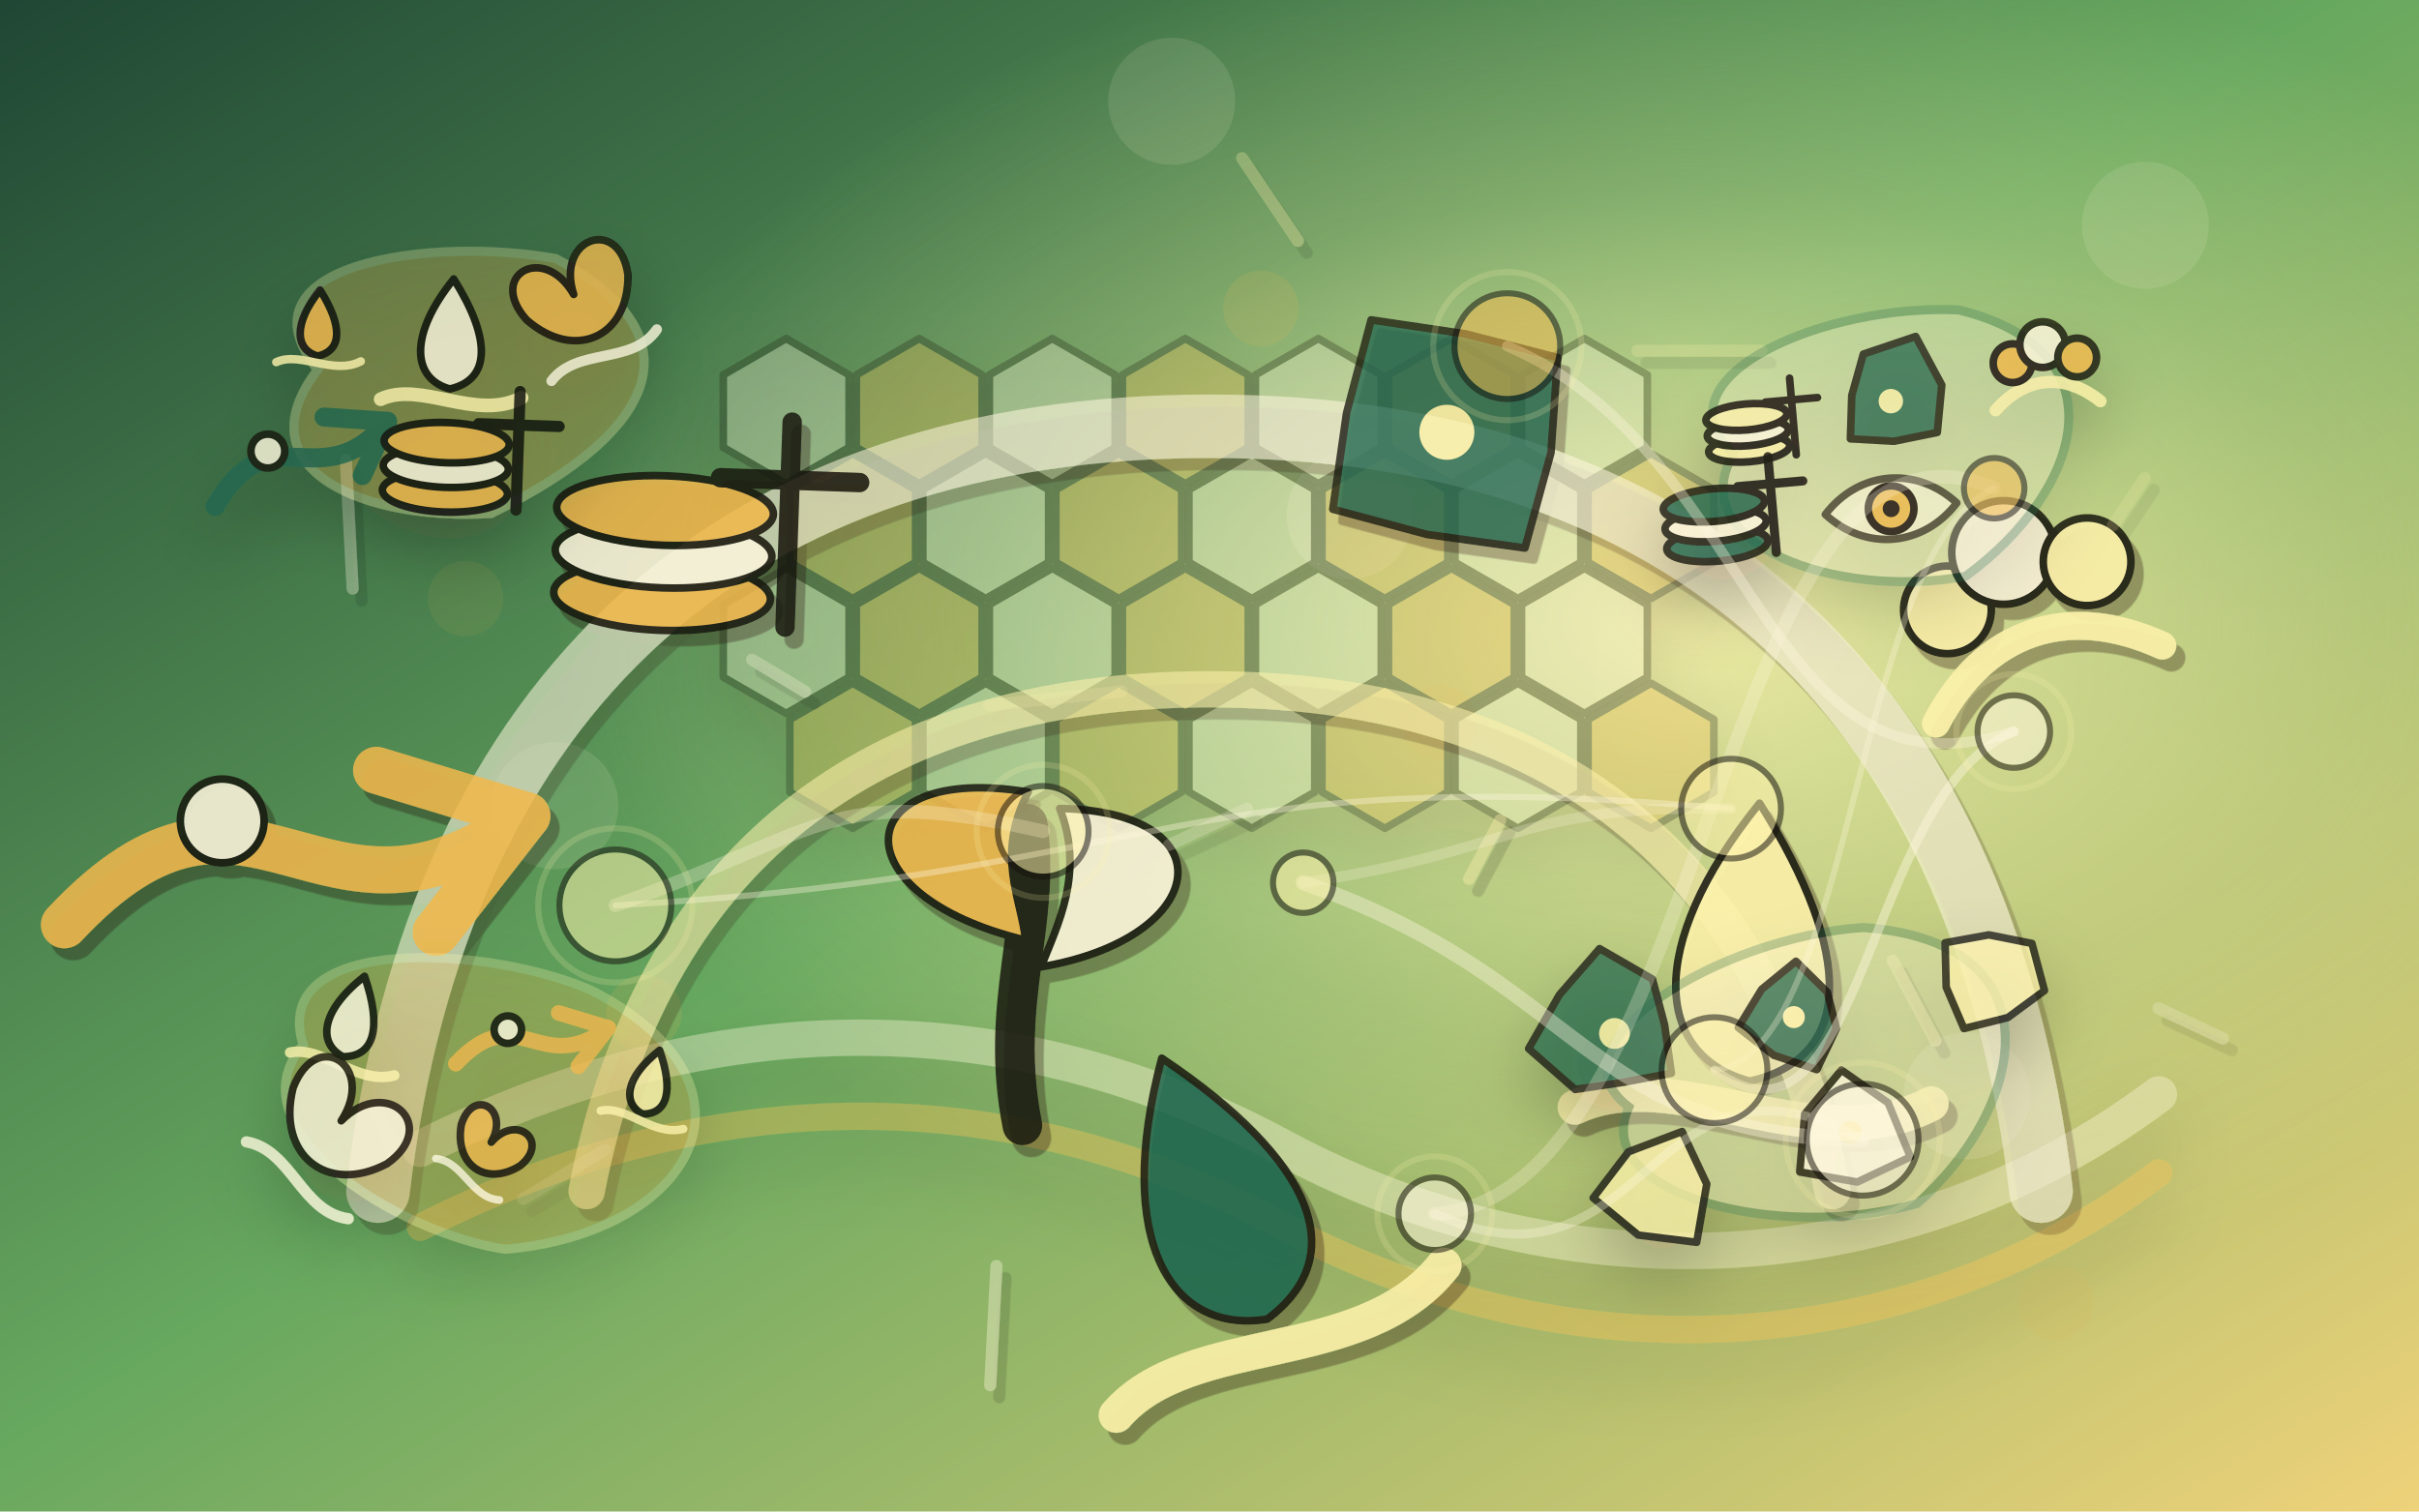
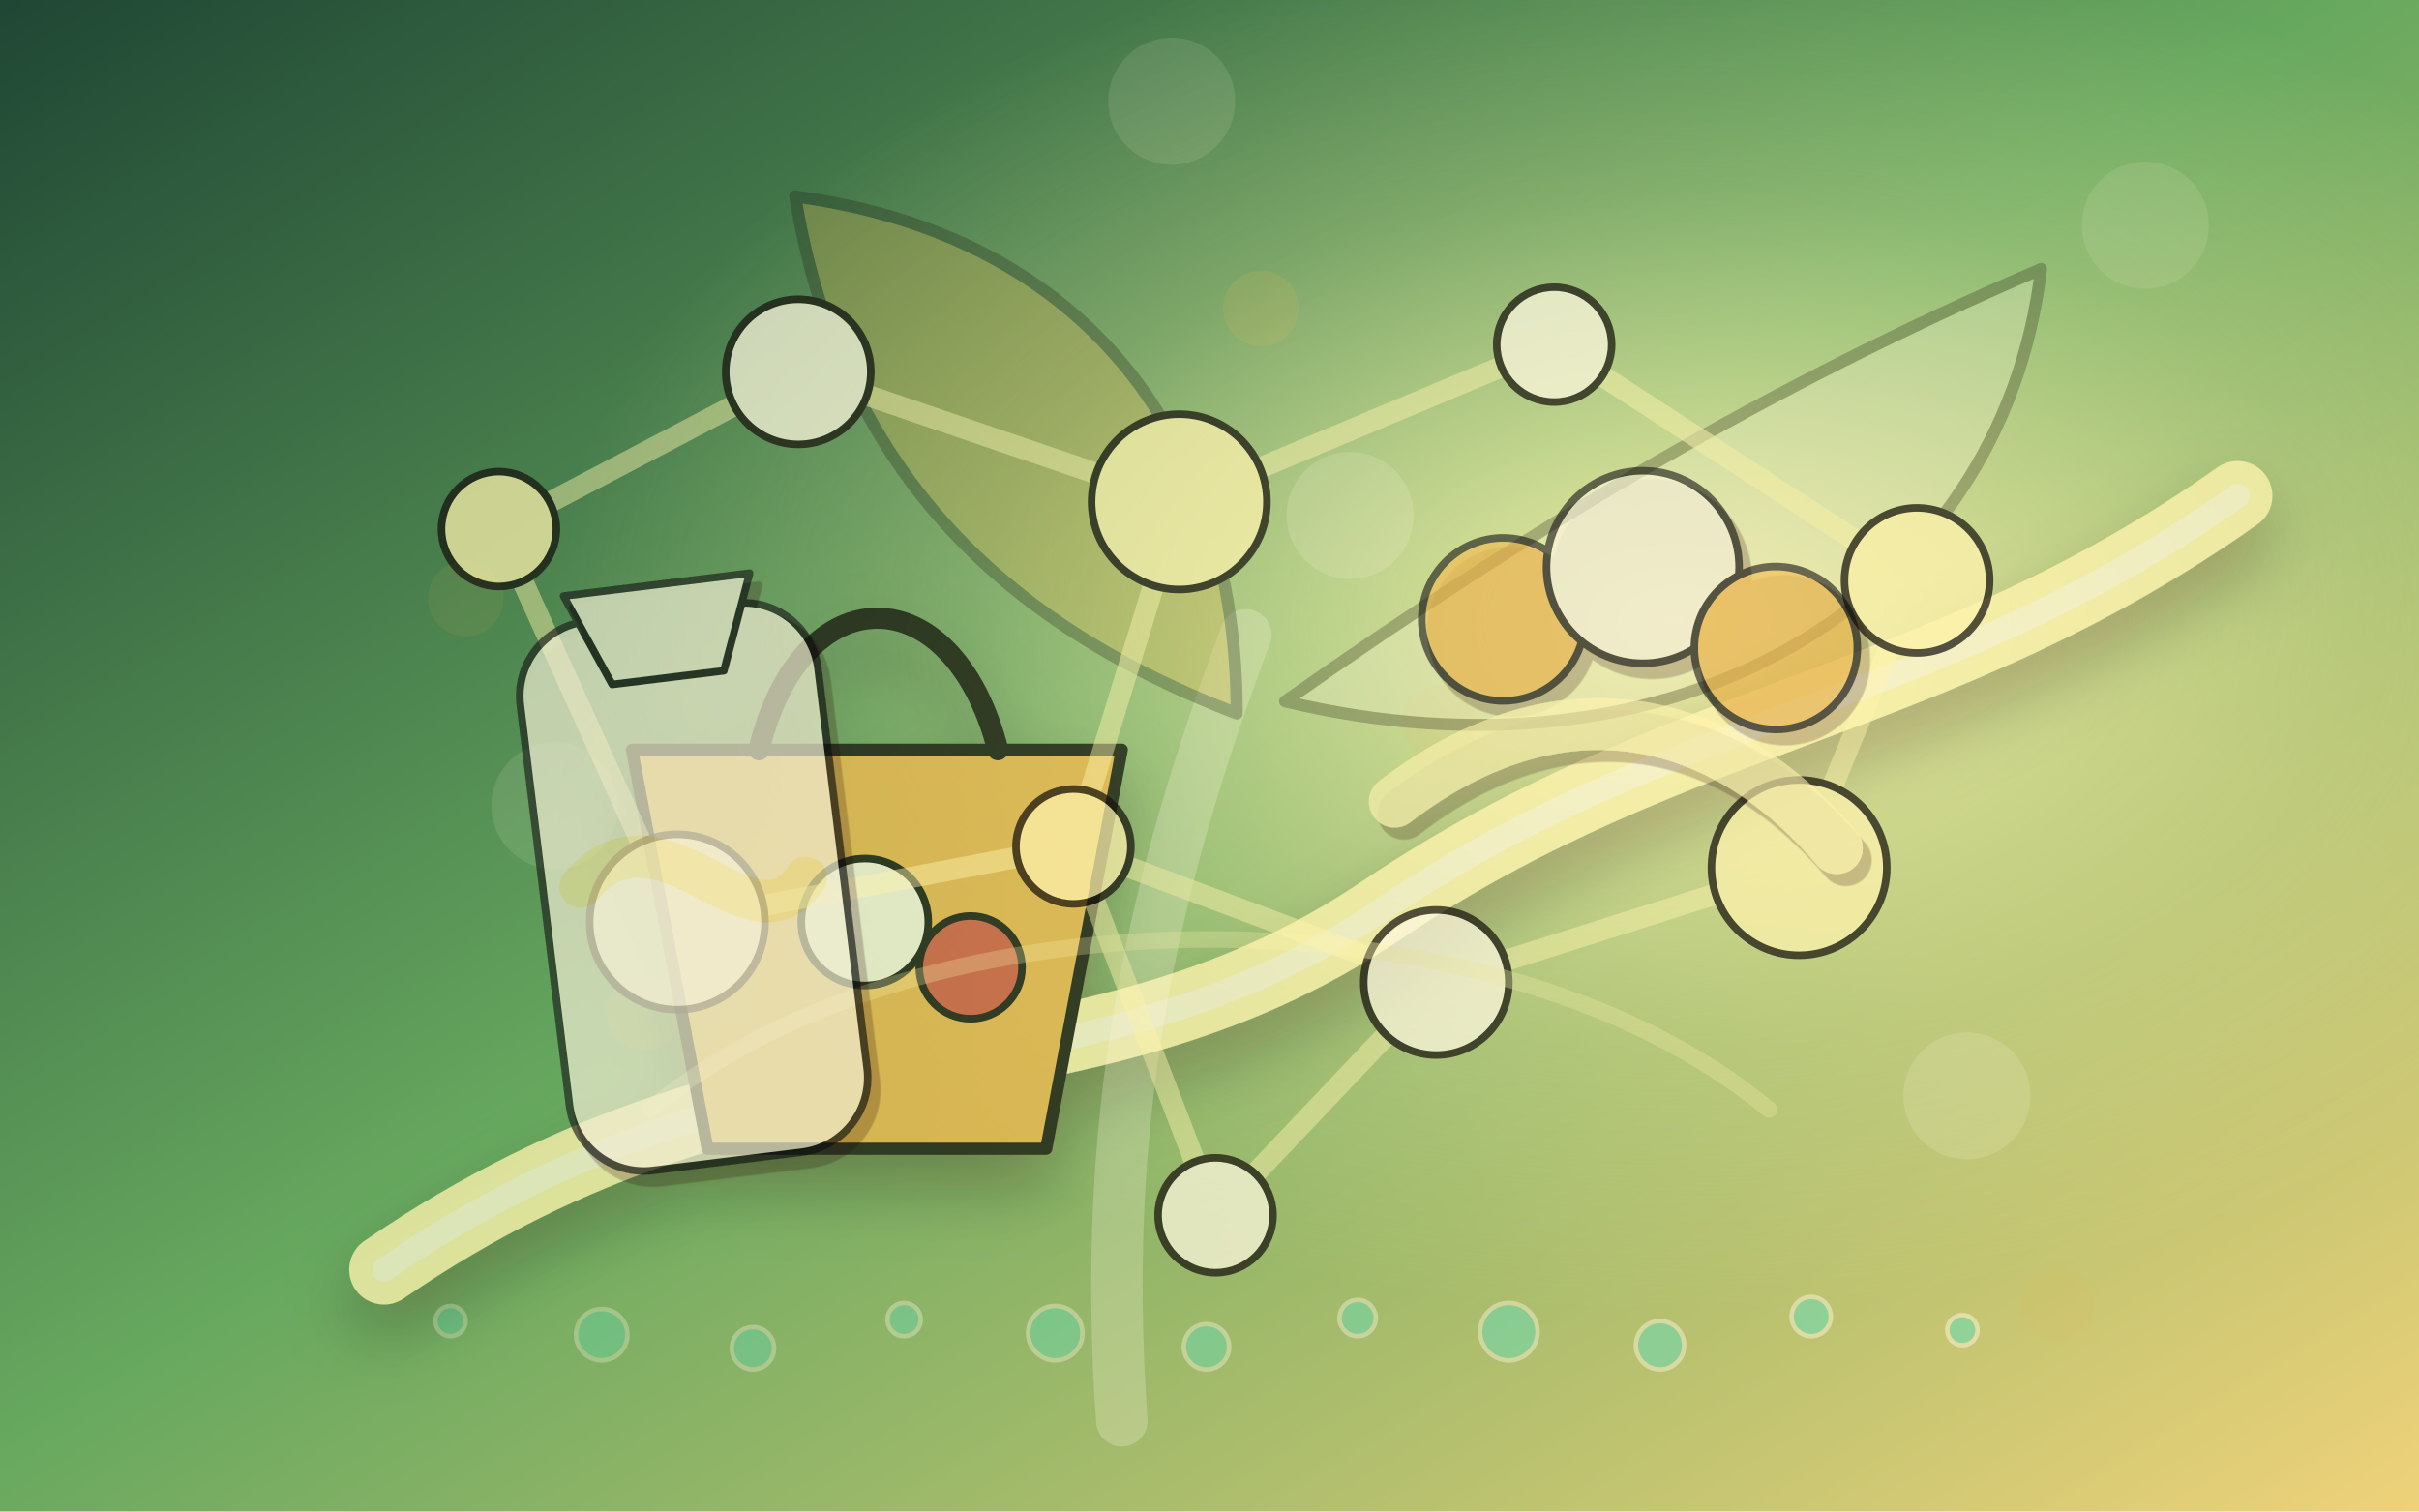
<svg xmlns="http://www.w3.org/2000/svg" width="1600" height="1000" viewBox="0 0 1600 1000" role="img" aria-labelledby="title desc">
  <defs>
    <linearGradient id="posterBg" x1="0" y1="0" x2="1" y2="1">
      <stop offset="0%" stop-color="#1f4634" />
      <stop offset="48%" stop-color="#67a85f" />
      <stop offset="100%" stop-color="#efd27a" />
    </linearGradient>
    <radialGradient id="warmGlow" cx="69%" cy="41%" r="46%">
      <stop offset="0%" stop-color="#fff3ad" stop-opacity=".88" />
      <stop offset="62%" stop-color="#fff3ad" stop-opacity=".24" />
      <stop offset="100%" stop-color="#fff3ad" stop-opacity="0" />
    </radialGradient>
    <filter id="posterShadow" x="-20%" y="-20%" width="140%" height="150%">
      <feDropShadow dx="0" dy="22" stdDeviation="22" flood-color="#140d08" flood-opacity=".32" />
    </filter>
    <filter id="hardInk" x="-20%" y="-20%" width="140%" height="150%">
      <feDropShadow dx="6" dy="8" stdDeviation="0" flood-color="#12100c" flood-opacity=".34" />
    </filter>
    <style>
      .ink { stroke: #16120d; stroke-width: 8; stroke-linecap: round; stroke-linejoin: round; }
      .thin { stroke: #16120d; stroke-width: 5; stroke-linecap: round; stroke-linejoin: round; }
    </style>
  </defs>
  <rect width="1600" height="1000" fill="url(#posterBg)" />
  <rect width="1600" height="1000" fill="url(#warmGlow)" />
  <circle cx="952" cy="478" r="25" fill="#f2b84d" opacity="0.08" />
  <circle cx="1419" cy="149" r="42" fill="#fff8df" opacity="0.11" />
  <circle cx="426" cy="670" r="25" fill="#f2b84d" opacity="0.13" />
  <circle cx="893" cy="341" r="42" fill="#fff8df" opacity="0.16" />
  <circle cx="1360" cy="862" r="25" fill="#f2b84d" opacity="0.08" />
  <circle cx="367" cy="533" r="42" fill="#fff8df" opacity="0.11" />
  <circle cx="834" cy="204" r="25" fill="#f2b84d" opacity="0.13" />
  <circle cx="1301" cy="725" r="42" fill="#fff8df" opacity="0.16" />
  <circle cx="308" cy="396" r="25" fill="#f2b84d" opacity="0.08" />
  <circle cx="775" cy="67" r="42" fill="#fff8df" opacity="0.11" />
-   <g filter="url(#posterShadow)" opacity=".36">
-     <g id="poster-growth-honeycomb">
-       <polygon points="561.6,296.0 520.0,320.0 478.4,296.0 478.4,248.0 520.0,224.0 561.6,248.0" fill="#fff8df" opacity=".78" class="thin" />
-       <polygon points="649.6,296.0 608.0,320.0 566.4,296.0 566.4,248.0 608.0,224.0 649.6,248.0" fill="#f2b84d" opacity=".78" class="thin" />
-       <polygon points="737.6,296.0 696.0,320.0 654.4,296.0 654.4,248.0 696.0,224.0 737.6,248.0" fill="#fff8df" opacity=".78" class="thin" />
-       <polygon points="825.6,296.0 784.0,320.0 742.4,296.0 742.4,248.0 784.0,224.0 825.6,248.0" fill="#f2b84d" opacity=".78" class="thin" />
-       <polygon points="913.6,296.0 872.0,320.0 830.4,296.0 830.4,248.0 872.0,224.0 913.6,248.0" fill="#fff8df" opacity=".78" class="thin" />
-       <polygon points="1001.6,296.0 960.0,320.0 918.4,296.0 918.4,248.0 960.0,224.0 1001.6,248.0" fill="#f2b84d" opacity=".78" class="thin" />
-       <polygon points="1089.6,296.0 1048.0,320.0 1006.4,296.0 1006.4,248.0 1048.0,224.0 1089.6,248.0" fill="#fff8df" opacity=".78" class="thin" />
-       <polygon points="605.6,372.0 564.0,396.0 522.4,372.0 522.4,324.0 564.0,300.0 605.6,324.0" fill="#f2b84d" opacity=".78" class="thin" />
-       <polygon points="693.6,372.0 652.0,396.0 610.4,372.0 610.4,324.0 652.0,300.0 693.6,324.0" fill="#fff8df" opacity=".78" class="thin" />
-       <polygon points="781.6,372.0 740.0,396.0 698.4,372.0 698.4,324.0 740.0,300.0 781.6,324.0" fill="#f2b84d" opacity=".78" class="thin" />
-       <polygon points="869.6,372.0 828.0,396.0 786.4,372.0 786.4,324.0 828.0,300.0 869.6,324.0" fill="#fff8df" opacity=".78" class="thin" />
-       <polygon points="957.6,372.0 916.0,396.0 874.4,372.0 874.4,324.0 916.0,300.0 957.6,324.0" fill="#f2b84d" opacity=".78" class="thin" />
-       <polygon points="1045.6,372.0 1004.0,396.0 962.4,372.0 962.4,324.0 1004.0,300.0 1045.6,324.0" fill="#fff8df" opacity=".78" class="thin" />
-       <polygon points="1133.6,372.0 1092.0,396.0 1050.4,372.0 1050.4,324.0 1092.0,300.0 1133.6,324.0" fill="#f2b84d" opacity=".78" class="thin" />
-       <polygon points="561.6,448.0 520.0,472.0 478.4,448.0 478.4,400.0 520.0,376.0 561.6,400.0" fill="#fff8df" opacity=".78" class="thin" />
-       <polygon points="649.6,448.0 608.0,472.0 566.4,448.0 566.4,400.0 608.0,376.0 649.6,400.0" fill="#f2b84d" opacity=".78" class="thin" />
-       <polygon points="737.6,448.0 696.0,472.0 654.4,448.0 654.4,400.0 696.0,376.0 737.6,400.0" fill="#fff8df" opacity=".78" class="thin" />
-       <polygon points="825.6,448.0 784.0,472.0 742.4,448.0 742.4,400.0 784.0,376.0 825.6,400.0" fill="#f2b84d" opacity=".78" class="thin" />
-       <polygon points="913.6,448.0 872.0,472.0 830.4,448.0 830.4,400.0 872.0,376.0 913.6,400.0" fill="#fff8df" opacity=".78" class="thin" />
-       <polygon points="1001.6,448.0 960.0,472.0 918.4,448.0 918.4,400.0 960.0,376.0 1001.6,400.0" fill="#f2b84d" opacity=".78" class="thin" />
-       <polygon points="1089.6,448.0 1048.0,472.0 1006.4,448.0 1006.4,400.0 1048.0,376.0 1089.6,400.0" fill="#fff8df" opacity=".78" class="thin" />
-       <polygon points="605.6,524.0 564.0,548.0 522.4,524.0 522.4,476.0 564.0,452.0 605.6,476.0" fill="#f2b84d" opacity=".78" class="thin" />
-       <polygon points="693.6,524.0 652.0,548.0 610.4,524.0 610.4,476.0 652.0,452.0 693.6,476.0" fill="#fff8df" opacity=".78" class="thin" />
-       <polygon points="781.6,524.0 740.0,548.0 698.4,524.0 698.4,476.0 740.0,452.0 781.6,476.0" fill="#f2b84d" opacity=".78" class="thin" />
-       <polygon points="869.6,524.0 828.0,548.0 786.4,524.0 786.4,476.0 828.0,452.0 869.6,476.0" fill="#fff8df" opacity=".78" class="thin" />
-       <polygon points="957.6,524.0 916.0,548.0 874.4,524.0 874.4,476.0 916.0,452.0 957.6,476.0" fill="#f2b84d" opacity=".78" class="thin" />
-       <polygon points="1045.6,524.0 1004.0,548.0 962.4,524.0 962.4,476.0 1004.0,452.0 1045.6,476.0" fill="#fff8df" opacity=".78" class="thin" />
-       <polygon points="1133.6,524.0 1092.0,548.0 1050.4,524.0 1050.4,476.0 1092.0,452.0 1133.6,476.0" fill="#f2b84d" opacity=".78" class="thin" />
-       <path d="M278 760 C472 662 670 662 850 760 C1038 860 1260 850 1428 724" fill="none" stroke="#fff8df" stroke-width="24" stroke-linecap="round" />
-       <path d="M278 812 C472 714 670 714 850 812 C1038 912 1260 902 1428 776" fill="none" stroke="#f2b84d" stroke-width="18" stroke-linecap="round" />
+   <g id="semantic-scene" data-scene-group="C08_GROWTH_FOOD_MATERIAL" data-primary-category="growth" filter="url(#posterShadow)" opacity=".76">
+     <g id="poster-growth-market-river">
+       <path d="M254 840 C510 664 710 740 914 602 C1110 470 1282 468 1480 328" fill="none" stroke="#fff3ad" stroke-width="46" stroke-linecap="round" />
+       <path d="M254 840 C510 664 710 740 914 602 C1110 470 1282 468 1480 328" fill="none" stroke="#fff8df" stroke-width="16" stroke-linecap="round" opacity=".78" />
+       <path d="M418 496 L742 496 L692 760 L468 760Z" fill="#f2b84d" class="ink" />
+       <path d="M502 496 C530 380 630 380 660 496" fill="none" stroke="#16120d" stroke-width="14" stroke-linecap="round" />
+       <circle cx="572" cy="610" r="42" fill="#fff8df" class="thin" />
+       <circle cx="642" cy="640" r="34" fill="#d95b42" class="thin" />
    </g>
  </g>
-   <g id="pair-signature-mural" filter="url(#hardInk)">
-     <g opacity=".98">
-       <path d="M250 788 C290 452 490 282 800 282 C1110 282 1310 452 1350 788" fill="none" stroke="#fff8df" stroke-width="42" stroke-linecap="round" opacity=".56" />
-       <path d="M388 788 C430 570 574 456 800 456 C1026 456 1170 570 1212 788" fill="none" stroke="#fff3ad" stroke-width="24" stroke-linecap="round" opacity=".56" />
-       <g transform="rotate(15.0 202.0 565.0)">
-         <g opacity=".86">
-           <path d="M60.1 651.5 C146.6 488.9 229.7 637.7 336.9 502.7" fill="none" stroke="#f2b84d" stroke-width="31.1" stroke-linecap="round" />
-           <path d="M336.9 502.7 L233.1 499.3 M336.9 502.7 L298.9 592.7" fill="none" stroke="#f2b84d" stroke-width="31.1" stroke-linecap="round" />
-           <circle cx="143.2" cy="558.1" r="27.7" fill="#fff8df" class="thin" />
-         </g>
-       </g>
-       <g transform="rotate(2.0 455.0 346.0)">
-         <g opacity=".86">
-           <ellipse cx="439.6" cy="394.6" rx="71.7" ry="23.0" fill="#f2b84d" class="thin" />
-           <ellipse cx="439.6" cy="366.5" rx="71.7" ry="23.0" fill="#fff8df" class="thin" />
-           <ellipse cx="439.6" cy="338.3" rx="71.7" ry="23.0" fill="#f2b84d" class="thin" />
-           <path d="M521.6 276.9 L521.6 412.6 M475.5 315.3 L567.6 315.3" stroke="#16120d" stroke-width="12.8" stroke-linecap="round" />
-         </g>
-       </g>
-       <g transform="rotate(10.0 678.0 643.0)">
-         <g transform="rotate(-9 678.0 643.0)" opacity=".86">
-           <path d="M678.0 744.5 C660.5 664.0 688.5 611.5 678.0 545.0" fill="none" stroke="#16120d" stroke-width="26.2" stroke-linecap="round" />
-           <path d="M678.0 622.0 C552.0 594.0 559.0 506.5 678.0 524.0 C657.0 566.0 674.5 594.0 678.0 622.0Z" fill="#f2b84d" class="thin" />
-           <path d="M688.5 639.5 C800.5 618.5 811.0 534.5 699.0 534.5 C716.5 576.5 699.0 611.5 688.5 639.5Z" fill="#fff8df" class="thin" />
-         </g>
-       </g>
-       <g transform="rotate(7.0 957.0 286.0)">
-         <g opacity=".78">
-           <polygon points="1027.0,290.9 1017.6,355.7 952.2,354.7 888.3,345.7 889.6,281.3 898.2,218.3 961.6,219.9 1023.7,228.0" fill="#23664f" class="thin" />
-           <circle cx="957.0" cy="286.0" r="18.2" fill="#fff3ad" />
-         </g>
-       </g>
-       <g transform="rotate(2.0 1160.0 641.0)">
-         <g opacity=".86">
-           <path d="M1160.0 531.3 C1085.7 630.4 1098.0 701.2 1160.0 715.3 C1227.3 697.6 1227.3 630.4 1160.0 531.3Z" fill="#fff3ad" class="thin" />
-           <path d="M1045.0 736.6 C1110.4 703.0 1206.0 768.4 1280.4 726.0" fill="none" stroke="#fff3ad" stroke-width="23.0" stroke-linecap="round" />
-         </g>
-       </g>
-       <g transform="rotate(-19.0 1333.0 388.0)">
-         <g opacity=".86">
-           <path d="M1253.8 456.6 C1304.0 409.1 1362.0 409.1 1412.2 456.6" fill="none" stroke="#fff3ad" stroke-width="18.5" stroke-linecap="round" />
-           <circle cx="1285.5" cy="388.0" r="29.0" fill="#fff3ad" class="thin" />
-           <circle cx="1333.0" cy="364.2" r="34.3" fill="#fff8df" class="thin" />
-           <circle cx="1383.2" cy="388.0" r="29.0" fill="#fff3ad" class="thin" />
-         </g>
-       </g>
-       <g transform="rotate(-22.0 810.0 803.0)">
-         <g opacity=".86">
-           <path d="M810.0 692.0 C734.8 792.3 747.4 863.9 810.0 878.2 C878.0 860.3 878.0 792.3 810.0 692.0Z" fill="#23664f" class="thin" />
-           <path d="M693.6 899.7 C759.9 865.6 856.5 931.9 931.7 888.9" fill="none" stroke="#fff3ad" stroke-width="23.3" stroke-linecap="round" />
-         </g>
-       </g>
-       <path d="M654.0 462.0 L742.0 462.0" stroke="#fff3ad" stroke-width="8" stroke-linecap="round" opacity="0.18" transform="rotate(174 698.0 462.0)" />
-       <path d="M1425.5 677.0 L1472.5 677.0" stroke="#fff8df" stroke-width="8" stroke-linecap="round" opacity="0.23" transform="rotate(25 1449.0 677.0)" />
-       <path d="M807.0 132.0 L873.0 132.0" stroke="#fff3ad" stroke-width="8" stroke-linecap="round" opacity="0.28" transform="rotate(56 840.0 132.0)" />
-       <path d="M188.5 347.0 L273.5 347.0" stroke="#fff8df" stroke-width="8" stroke-linecap="round" opacity="0.33" transform="rotate(87 231.0 347.0)" />
-       <path d="M960.0 562.0 L1004.0 562.0" stroke="#fff3ad" stroke-width="8" stroke-linecap="round" opacity="0.38" transform="rotate(118 982.0 562.0)" />
-       <path d="M341.5 777.0 L404.5 777.0" stroke="#fff8df" stroke-width="8" stroke-linecap="round" opacity="0.18" transform="rotate(149 373.0 777.0)" />
-       <path d="M1083.0 232.0 L1165.0 232.0" stroke="#fff3ad" stroke-width="8" stroke-linecap="round" opacity="0.23" transform="rotate(0 1124.0 232.0)" />
-       <path d="M494.5 447.0 L535.5 447.0" stroke="#fff8df" stroke-width="8" stroke-linecap="round" opacity="0.28" transform="rotate(31 515.0 447.0)" />
-       <path d="M1236.0 662.0 L1296.0 662.0" stroke="#fff3ad" stroke-width="8" stroke-linecap="round" opacity="0.33" transform="rotate(62 1266.0 662.0)" />
-       <path d="M617.5 877.0 L696.5 877.0" stroke="#fff8df" stroke-width="8" stroke-linecap="round" opacity="0.38" transform="rotate(93 657.0 877.0)" />
-       <path d="M1389.0 332.0 L1427.0 332.0" stroke="#fff3ad" stroke-width="8" stroke-linecap="round" opacity="0.18" transform="rotate(124 1408.0 332.0)" />
-       <path d="M770.5 547.0 L827.5 547.0" stroke="#fff8df" stroke-width="8" stroke-linecap="round" opacity="0.23" transform="rotate(155 799.0 547.0)" />
-     </g>
+   <g id="semantic-atmosphere" opacity=".72">
+     <path d="M742 940 C728 742 760 590 824 420" fill="none" stroke="#fff8df" stroke-width="34" stroke-linecap="round" opacity=".34" />
+     <path d="M818 472 C640 404 552 288 526 130 C720 156 818 292 818 472Z" fill="#f2b84d" opacity=".34" class="ink" />
+     <path d="M850 464 C1012 350 1168 256 1350 178 C1324 398 1108 526 850 464Z" fill="#fff8df" opacity=".34" class="ink" />
+     <path d="M330 350 L528 246" stroke="#fff3ad" stroke-width="14" stroke-linecap="round" opacity=".62" />
+     <path d="M528 246 L780 332" stroke="#fff3ad" stroke-width="14" stroke-linecap="round" opacity=".62" />
+     <path d="M780 332 L1028 228" stroke="#fff3ad" stroke-width="14" stroke-linecap="round" opacity=".62" />
+     <path d="M1028 228 L1268 384" stroke="#fff3ad" stroke-width="14" stroke-linecap="round" opacity=".62" />
+     <path d="M330 350 L448 610" stroke="#fff3ad" stroke-width="14" stroke-linecap="round" opacity=".62" />
+     <path d="M448 610 L710 560" stroke="#fff3ad" stroke-width="14" stroke-linecap="round" opacity=".62" />
+     <path d="M710 560 L950 650" stroke="#fff3ad" stroke-width="14" stroke-linecap="round" opacity=".62" />
+     <path d="M950 650 L1190 574" stroke="#fff3ad" stroke-width="14" stroke-linecap="round" opacity=".62" />
+     <path d="M1190 574 L1268 384" stroke="#fff3ad" stroke-width="14" stroke-linecap="round" opacity=".62" />
+     <path d="M710 560 L804 804" stroke="#fff3ad" stroke-width="14" stroke-linecap="round" opacity=".62" />
+     <path d="M950 650 L804 804" stroke="#fff3ad" stroke-width="14" stroke-linecap="round" opacity=".62" />
+     <path d="M780 332 L710 560" stroke="#fff3ad" stroke-width="14" stroke-linecap="round" opacity=".62" />
+     <circle cx="330" cy="350" r="38" fill="#fff3ad" class="thin" />
+     <circle cx="528" cy="246" r="48" fill="#fff8df" class="thin" />
+     <circle cx="780" cy="332" r="58" fill="#fff3ad" class="thin" />
+     <circle cx="1028" cy="228" r="38" fill="#fff8df" class="thin" />
+     <circle cx="1268" cy="384" r="48" fill="#fff3ad" class="thin" />
+     <circle cx="448" cy="610" r="58" fill="#fff8df" class="thin" />
+     <circle cx="710" cy="560" r="38" fill="#fff3ad" class="thin" />
+     <circle cx="950" cy="650" r="48" fill="#fff8df" class="thin" />
+     <circle cx="1190" cy="574" r="58" fill="#fff3ad" class="thin" />
+     <circle cx="804" cy="804" r="38" fill="#fff8df" class="thin" />
+     <path d="M430 734 C610 584 990 584 1170 734" fill="none" stroke="#fff3ad" stroke-width="11" stroke-linecap="round" opacity=".36" />
  </g>
-   <g id="semantic-layer-icons" filter="url(#posterShadow)">
-     <g transform="rotate(2.0 306.0 248.0)" opacity=".92">
-       <path d="M210.0 248.0 C151.0 179.0 284.0 157.0 365.0 169.0 C461.0 216.0 439.0 280.0 328.0 339.0 C247.0 347.0 161.0 317.0 210.0 248.0Z" fill="#f2b84d" opacity=".28" stroke="#fff3ad" stroke-width="6" />
-       <g opacity=".86">
-         <path d="M209.8 195.2 C192.2 218.7 195.1 235.5 209.8 238.9 C225.8 234.7 225.8 218.7 209.8 195.2Z" fill="#f2b84d" class="thin" />
-         <path d="M182.5 243.9 C198.0 235.9 220.7 251.5 238.4 241.4" fill="none" stroke="#fff3ad" stroke-width="5.5" stroke-linecap="round" />
-       </g>
-       <g opacity=".86">
-         <path d="M297.9 184.8 C268.5 224.0 273.4 252.0 297.9 257.6 C324.5 250.6 324.5 224.0 297.9 184.8Z" fill="#fff8df" class="thin" />
-         <path d="M252.4 266.0 C278.3 252.7 316.1 278.6 345.5 261.8" fill="none" stroke="#fff3ad" stroke-width="9.1" stroke-linecap="round" />
-       </g>
-       <g transform="rotate(-26 383.0 200.2)" opacity=".84">
-         <path d="M346.3 193.4 C334.0 155.4 377.6 151.3 381.6 190.7 C385.7 151.3 430.6 155.4 419.7 193.4 C403.4 231.5 364.0 231.5 346.3 193.4Z" fill="#f2b84d" class="thin" />
-         <path d="M344.9 237.0 C369.4 223.4 398.0 249.2 422.4 234.2" fill="none" stroke="#fff8df" stroke-width="6.8" stroke-linecap="round" />
-       </g>
-       <g opacity=".86">
-         <path d="M145.4 340.7 C180.4 274.9 214.0 335.1 257.4 280.5" fill="none" stroke="#23664f" stroke-width="12.6" stroke-linecap="round" />
-         <path d="M257.4 280.5 L215.4 279.1 M257.4 280.5 L242.0 316.9" fill="none" stroke="#23664f" stroke-width="12.6" stroke-linecap="round" />
-         <circle cx="179.0" cy="302.9" r="11.2" fill="#fff8df" class="thin" />
-       </g>
-       <g opacity=".86">
-         <ellipse cx="297.0" cy="325.8" rx="41.4" ry="13.3" fill="#f2b84d" class="thin" />
-         <ellipse cx="297.0" cy="309.5" rx="41.4" ry="13.3" fill="#fff8df" class="thin" />
-         <ellipse cx="297.0" cy="293.2" rx="41.4" ry="13.3" fill="#f2b84d" class="thin" />
-         <path d="M344.4 257.7 L344.4 336.2 M317.7 279.9 L371.0 279.9" stroke="#16120d" stroke-width="7.4" stroke-linecap="round" />
+   <g id="semantic-focal-cues" filter="url(#hardInk)">
+     <g transform="rotate(-7.0 460.0 596.0)" opacity=".70">
+       <g opacity=".88">
+         <rect x="360.8" y="403.8" width="198.4" height="365.8" rx="49.6" fill="#fff8df" class="thin" />
+         <path d="M398.0 385.2 L522.0 385.2 L497.2 447.2 L422.8 447.2Z" fill="#fff8df" class="thin" />
+         <path d="M385.6 577.4 C447.6 521.6 491.0 639.4 534.4 589.8" fill="none" stroke="#fff3ad" stroke-width="27.9" stroke-linecap="round" />
      </g>
    </g>
-     <g transform="rotate(-5.0 1254.0 291.0)" opacity=".92">
-       <path d="M1146.0 291.0 C1097.0 235.0 1216.0 197.0 1303.0 209.0 C1411.0 246.0 1373.0 336.0 1292.0 385.0 C1205.0 393.0 1107.0 347.0 1146.0 291.0Z" fill="#fff8df" opacity=".28" stroke="#23664f" stroke-width="6" />
+     <g transform="rotate(6.0 1082.0 419.0)" opacity=".70">
      <g opacity=".86">
-         <ellipse cx="1156.8" cy="288.4" rx="26.9" ry="8.6" fill="#fff3ad" class="thin" />
-         <ellipse cx="1156.8" cy="277.8" rx="26.9" ry="8.6" fill="#fff8df" class="thin" />
-         <ellipse cx="1156.8" cy="267.3" rx="26.9" ry="8.6" fill="#fff3ad" class="thin" />
-         <path d="M1187.5 244.2 L1187.5 295.1 M1170.2 258.6 L1204.8 258.6" stroke="#16120d" stroke-width="5.0" stroke-linecap="round" />
-       </g>
-       <g opacity=".78">
-         <polygon points="1281.7,288.5 1252.7,291.8 1224.1,287.7 1227.5,259.2 1237.5,232.6 1273.0,224.0 1287.4,257.5" fill="#23664f" class="thin" />
-         <circle cx="1252.9" cy="265.2" r="8.1" fill="#fff3ad" />
-       </g>
-       <g opacity=".86">
-         <path d="M1321.4 277.3 C1343.4 256.4 1369.0 256.4 1391.0 277.3" fill="none" stroke="#fff3ad" stroke-width="8.1" stroke-linecap="round" />
-         <circle cx="1335.3" cy="247.2" r="12.8" fill="#f2b84d" class="thin" />
-         <circle cx="1356.2" cy="236.7" r="15.1" fill="#fff8df" class="thin" />
-         <circle cx="1378.2" cy="247.2" r="12.8" fill="#f2b84d" class="thin" />
-       </g>
-       <g opacity=".86">
-         <ellipse cx="1130.3" cy="349.9" rx="33.6" ry="10.8" fill="#23664f" class="thin" />
-         <ellipse cx="1130.3" cy="336.7" rx="33.6" ry="10.8" fill="#fff8df" class="thin" />
-         <ellipse cx="1130.3" cy="323.5" rx="33.6" ry="10.8" fill="#23664f" class="thin" />
-         <path d="M1168.7 294.7 L1168.7 358.3 M1147.1 312.7 L1190.3 312.7" stroke="#16120d" stroke-width="6.0" stroke-linecap="round" />
-       </g>
-       <g opacity=".84">
-         <path d="M1203.2 336.1 C1227.8 309.2 1265.9 309.2 1290.5 336.1 C1265.9 363.0 1227.8 363.0 1203.2 336.1Z" fill="#fff8df" opacity=".74" class="thin" />
-         <circle cx="1246.9" cy="336.1" r="15.1" fill="#f2b84d" class="thin" />
-         <circle cx="1246.9" cy="336.1" r="5.6" fill="#16120d" />
-       </g>
-     </g>
-     <g transform="rotate(15.0 330.0 726.0)" opacity=".92">
-       <path d="M196.0 726.0 C154.0 660.0 300.0 630.0 372.0 642.0 C506.0 672.0 476.0 780.0 360.0 822.0 C288.0 830.0 164.0 792.0 196.0 726.0Z" fill="#f2b84d" opacity=".28" stroke="#fff3ad" stroke-width="6" />
-       <g opacity=".86">
-         <path d="M223.4 671.6 C201.1 701.3 204.8 722.5 223.4 726.7 C243.5 721.4 243.5 701.3 223.4 671.6Z" fill="#fff8df" class="thin" />
-         <path d="M188.9 733.1 C208.5 723.0 237.1 742.6 259.4 729.9" fill="none" stroke="#fff3ad" stroke-width="6.9" stroke-linecap="round" />
-       </g>
-       <g opacity=".86">
-         <path d="M296.7 711.9 C325.2 658.4 352.6 707.4 387.9 662.9" fill="none" stroke="#f2b84d" stroke-width="10.3" stroke-linecap="round" />
-         <path d="M387.9 662.9 L353.7 661.8 M387.9 662.9 L375.4 692.6" fill="none" stroke="#f2b84d" stroke-width="10.3" stroke-linecap="round" />
-         <circle cx="324.1" cy="681.2" r="9.1" fill="#fff8df" class="thin" />
-       </g>
-       <g opacity=".86">
-         <path d="M424.6 668.4 C407.0 691.9 409.9 708.7 424.6 712.1 C440.6 707.9 440.6 691.9 424.6 668.4Z" fill="#fff3ad" class="thin" />
-         <path d="M397.3 717.1 C412.8 709.1 435.5 724.7 453.2 714.6" fill="none" stroke="#fff3ad" stroke-width="5.5" stroke-linecap="round" />
-       </g>
-       <g transform="rotate(24 230.4 778.1)" opacity=".84">
-         <path d="M190.4 770.7 C177.1 729.2 224.4 724.8 228.9 767.7 C233.3 724.8 282.2 729.2 270.3 770.7 C252.6 812.1 209.6 812.1 190.4 770.7Z" fill="#fff8df" class="thin" />
-         <path d="M188.9 818.0 C215.6 803.2 246.6 831.4 273.3 815.1" fill="none" stroke="#fff8df" stroke-width="7.4" stroke-linecap="round" />
-       </g>
-       <g transform="rotate(20 331.5 762.1)" opacity=".84">
-         <path d="M307.7 757.7 C299.8 733.0 328.0 730.4 330.6 755.9 C333.2 730.4 362.3 733.0 355.2 757.7 C344.7 782.3 319.2 782.3 307.7 757.7Z" fill="#f2b84d" class="thin" />
-         <path d="M306.8 785.8 C322.7 777.0 341.2 793.8 357.0 784.1" fill="none" stroke="#fff8df" stroke-width="5.0" stroke-linecap="round" />
-       </g>
-     </g>
-     <g transform="rotate(-11.0 1203.0 708.0)" opacity=".92">
-       <path d="M1075.0 708.0 C1028.0 656.0 1156.0 609.0 1250.0 621.0 C1378.0 656.0 1331.0 760.0 1250.0 807.0 C1156.0 815.0 1038.0 760.0 1075.0 708.0Z" fill="#fff8df" opacity=".28" stroke="#23664f" stroke-width="6" />
-       <g opacity=".78">
-         <polygon points="1108.6,658.9 1106.9,691.4 1074.4,691.2 1042.4,689.8 1017.3,657.4 1044.1,626.3 1076.0,601.4 1106.5,627.9" fill="#23664f" class="thin" />
-         <circle cx="1075.0" cy="658.4" r="10.2" fill="#fff3ad" />
-       </g>
-       <g opacity=".78">
-         <polygon points="1219.7,683.1 1201.8,707.4 1175.6,692.6 1156.1,670.2 1176.1,648.3 1201.9,634.4 1218.4,658.5" fill="#23664f" class="thin" />
-         <circle cx="1193.5" cy="670.4" r="7.3" fill="#fff3ad" />
-       </g>
-       <g opacity=".78">
-         <polygon points="1359.6,684.8 1332.4,697.7 1302.5,699.3 1296.2,670.2 1301.1,641.2 1330.5,641.6 1357.4,652.6" fill="#fff3ad" class="thin" />
-         <circle cx="1325.0" cy="669.4" r="6.7" fill="#fff3ad" />
-       </g>
-       <g opacity=".78">
-         <polygon points="1115.9,767.8 1102.0,804.4 1064.9,792.3 1040.4,762.5 1069.1,737.0 1106.5,730.6" fill="#fff3ad" class="thin" />
-         <circle cx="1083.0" cy="765.5" r="8.5" fill="#fff3ad" />
-       </g>
-       <g opacity=".78">
-         <polygon points="1251.5,775.9 1213.8,785.5 1177.8,771.7 1188.3,734.8 1217.7,710.8 1243.9,738.0" fill="#fff8df" class="thin" />
-         <circle cx="1215.5" cy="752.5" r="7.7" fill="#fff3ad" />
+         <path d="M935.0 546.4 C1028.1 458.2 1135.9 458.2 1229.0 546.4" fill="none" stroke="#fff3ad" stroke-width="34.3" stroke-linecap="round" />
+         <circle cx="993.8" cy="419.0" r="53.9" fill="#f2b84d" class="thin" />
+         <circle cx="1082.0" cy="374.9" r="63.7" fill="#fff8df" class="thin" />
+         <circle cx="1175.1" cy="419.0" r="53.9" fill="#f2b84d" class="thin" />
      </g>
    </g>
  </g>
-   <g id="root-constellation">
-     <path d="M690.0 550.0 C548.5 518.0 548.5 549.0 407.0 599.0" fill="none" stroke="#fff8df" stroke-width="9" stroke-linecap="round" opacity="0.28" />
-     <path d="M407.0 599.0 C776.0 578.0 776.0 503.0 1145.0 535.0" fill="none" stroke="#fff8df" stroke-width="4" stroke-linecap="round" opacity="0.37" />
-     <path d="M1145.0 535.0 C1003.5 532.0 1003.5 563.0 862.0 584.0" fill="none" stroke="#fff8df" stroke-width="7" stroke-linecap="round" opacity="0.24" />
-     <path d="M862.0 584.0 C1047.0 648.0 1047.0 751.0 1232.0 754.0" fill="none" stroke="#fff8df" stroke-width="10" stroke-linecap="round" opacity="0.39" />
-     <path d="M1232.0 754.0 C1090.5 676.0 1090.5 867.0 949.0 803.0" fill="none" stroke="#fff8df" stroke-width="6" stroke-linecap="round" opacity="0.32" />
-     <path d="M949.0 803.0 C1134.0 792.0 1134.0 245.0 1319.0 323.0" fill="none" stroke="#fff8df" stroke-width="9" stroke-linecap="round" opacity="0.25" />
-     <path d="M1319.0 323.0 C1226.5 364.0 1226.5 697.0 1134.0 708.0" fill="none" stroke="#fff8df" stroke-width="4" stroke-linecap="round" opacity="0.30" />
-     <path d="M1134.0 708.0 C1233.0 780.0 1233.0 525.0 1332.0 484.0" fill="none" stroke="#fff8df" stroke-width="6" stroke-linecap="round" opacity="0.43" />
-     <path d="M1332.0 484.0 C1164.5 538.0 1164.5 301.0 997.0 229.0" fill="none" stroke="#fff8df" stroke-width="7" stroke-linecap="round" opacity="0.36" />
-     <circle cx="690.0" cy="550.0" r="30" fill="#fff3ad" opacity=".52" stroke="#16120d" stroke-width="4" />
-     <circle cx="690.0" cy="550.0" r="44" fill="none" stroke="#fff3ad" stroke-width="4" opacity=".18" />
-     <circle cx="407.0" cy="599.0" r="37" fill="#fff3ad" opacity=".52" stroke="#16120d" stroke-width="4" />
-     <circle cx="407.0" cy="599.0" r="51" fill="none" stroke="#fff3ad" stroke-width="4" opacity=".18" />
-     <circle cx="1145.0" cy="535.0" r="33" fill="#fff3ad" opacity=".52" stroke="#16120d" stroke-width="4" />
-     <circle cx="862.0" cy="584.0" r="20" fill="#fff3ad" opacity=".52" stroke="#16120d" stroke-width="4" />
-     <circle cx="1232.0" cy="754.0" r="37" fill="#fff8df" opacity=".52" stroke="#16120d" stroke-width="4" />
-     <circle cx="1232.0" cy="754.0" r="51" fill="none" stroke="#fff3ad" stroke-width="4" opacity=".18" />
-     <circle cx="949.0" cy="803.0" r="24" fill="#fff8df" opacity=".52" stroke="#16120d" stroke-width="4" />
-     <circle cx="949.0" cy="803.0" r="38" fill="none" stroke="#fff3ad" stroke-width="4" opacity=".18" />
-     <circle cx="1319.0" cy="323.0" r="20" fill="#f2b84d" opacity=".52" stroke="#16120d" stroke-width="4" />
-     <circle cx="1134.0" cy="708.0" r="35" fill="#fff3ad" opacity=".52" stroke="#16120d" stroke-width="4" />
-     <circle cx="1332.0" cy="484.0" r="24" fill="#fff8df" opacity=".52" stroke="#16120d" stroke-width="4" />
-     <circle cx="1332.0" cy="484.0" r="38" fill="none" stroke="#fff3ad" stroke-width="4" opacity=".18" />
-     <circle cx="997.0" cy="229.0" r="35" fill="#f2b84d" opacity=".52" stroke="#16120d" stroke-width="4" />
-     <circle cx="997.0" cy="229.0" r="49" fill="none" stroke="#fff3ad" stroke-width="4" opacity=".18" />
+   <g id="semantic-depth-cue">
+     <circle cx="298.0" cy="874.0" r="10" fill="#57e0c3" opacity="0.28" stroke="#fff8df" stroke-width="3" />
+     <circle cx="398.0" cy="883.0" r="17" fill="#57e0c3" opacity="0.30" stroke="#fff8df" stroke-width="3" />
+     <circle cx="498.0" cy="892.0" r="14" fill="#57e0c3" opacity="0.32" stroke="#fff8df" stroke-width="3" />
+     <circle cx="598.0" cy="873.0" r="11" fill="#57e0c3" opacity="0.34" stroke="#fff8df" stroke-width="3" />
+     <circle cx="698.0" cy="882.0" r="18" fill="#57e0c3" opacity="0.36" stroke="#fff8df" stroke-width="3" />
+     <circle cx="798.0" cy="891.0" r="15" fill="#57e0c3" opacity="0.38" stroke="#fff8df" stroke-width="3" />
+     <circle cx="898.0" cy="872.0" r="12" fill="#57e0c3" opacity="0.40" stroke="#fff8df" stroke-width="3" />
+     <circle cx="998.0" cy="881.0" r="19" fill="#57e0c3" opacity="0.42" stroke="#fff8df" stroke-width="3" />
+     <circle cx="1098.0" cy="890.0" r="16" fill="#57e0c3" opacity="0.44" stroke="#fff8df" stroke-width="3" />
+     <circle cx="1198.0" cy="871.0" r="13" fill="#57e0c3" opacity="0.46" stroke="#fff8df" stroke-width="3" />
+     <circle cx="1298.0" cy="880.0" r="10" fill="#57e0c3" opacity="0.48" stroke="#fff8df" stroke-width="3" />
  </g>
</svg>
